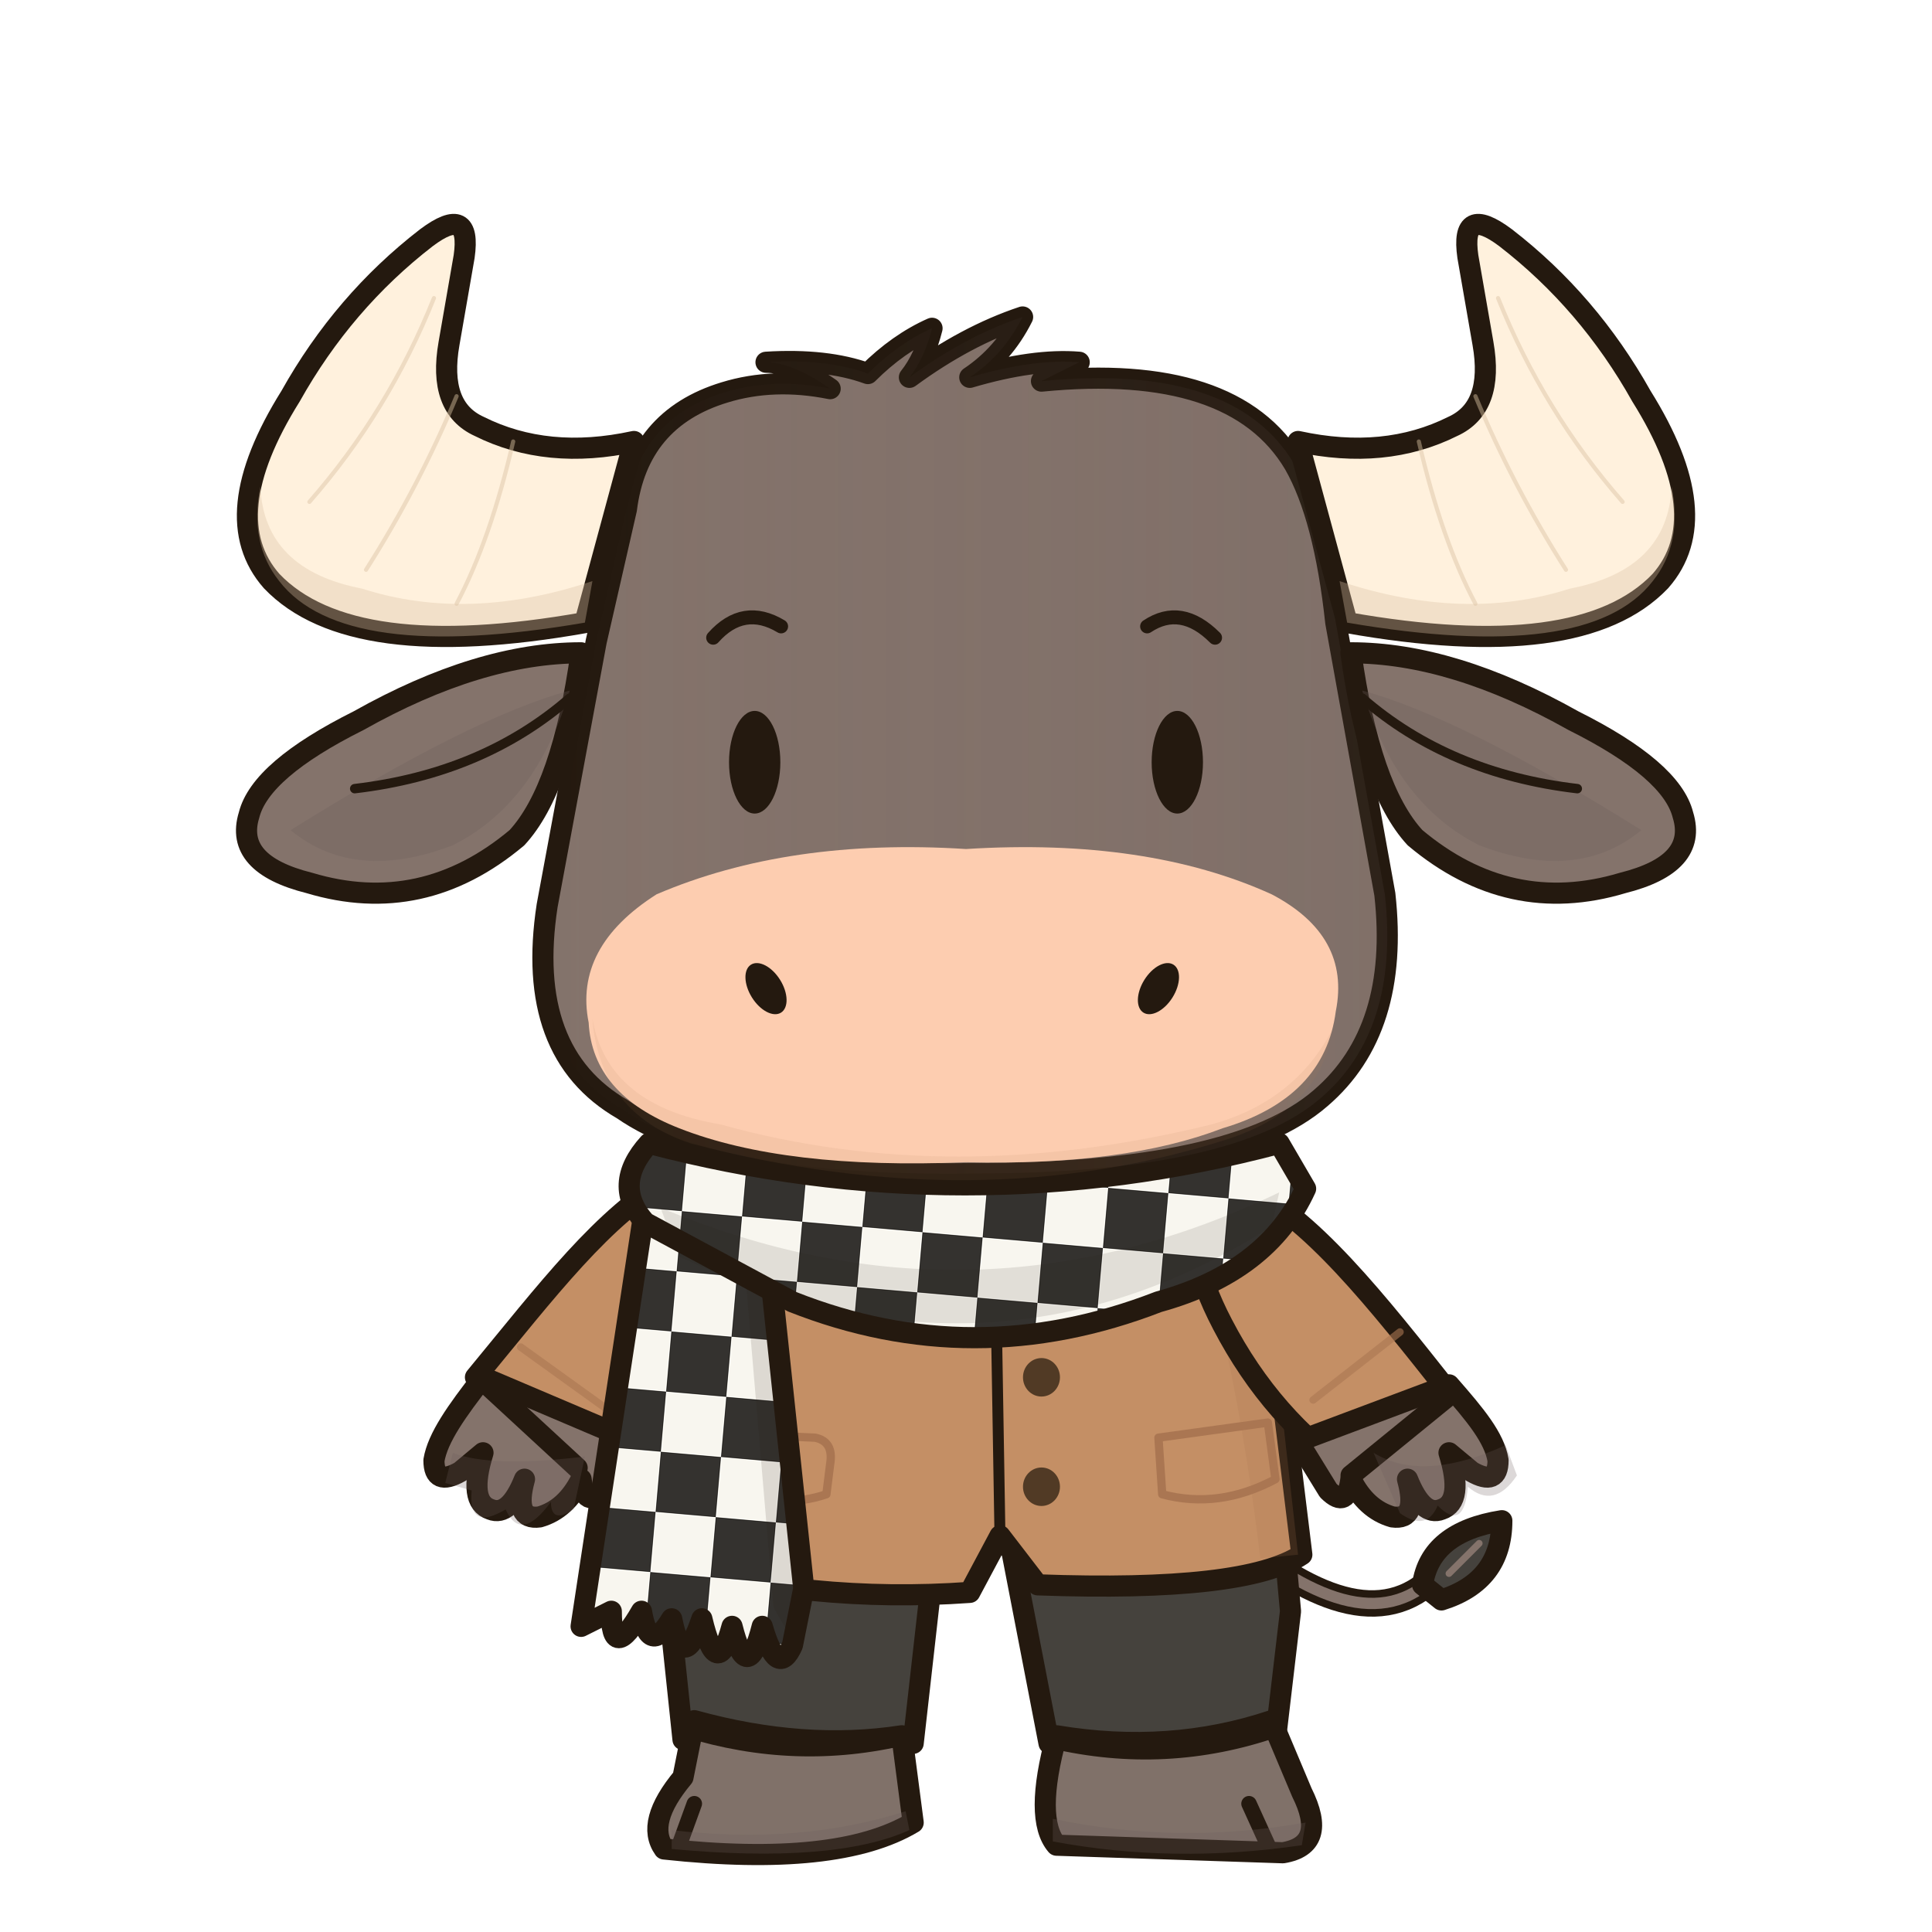
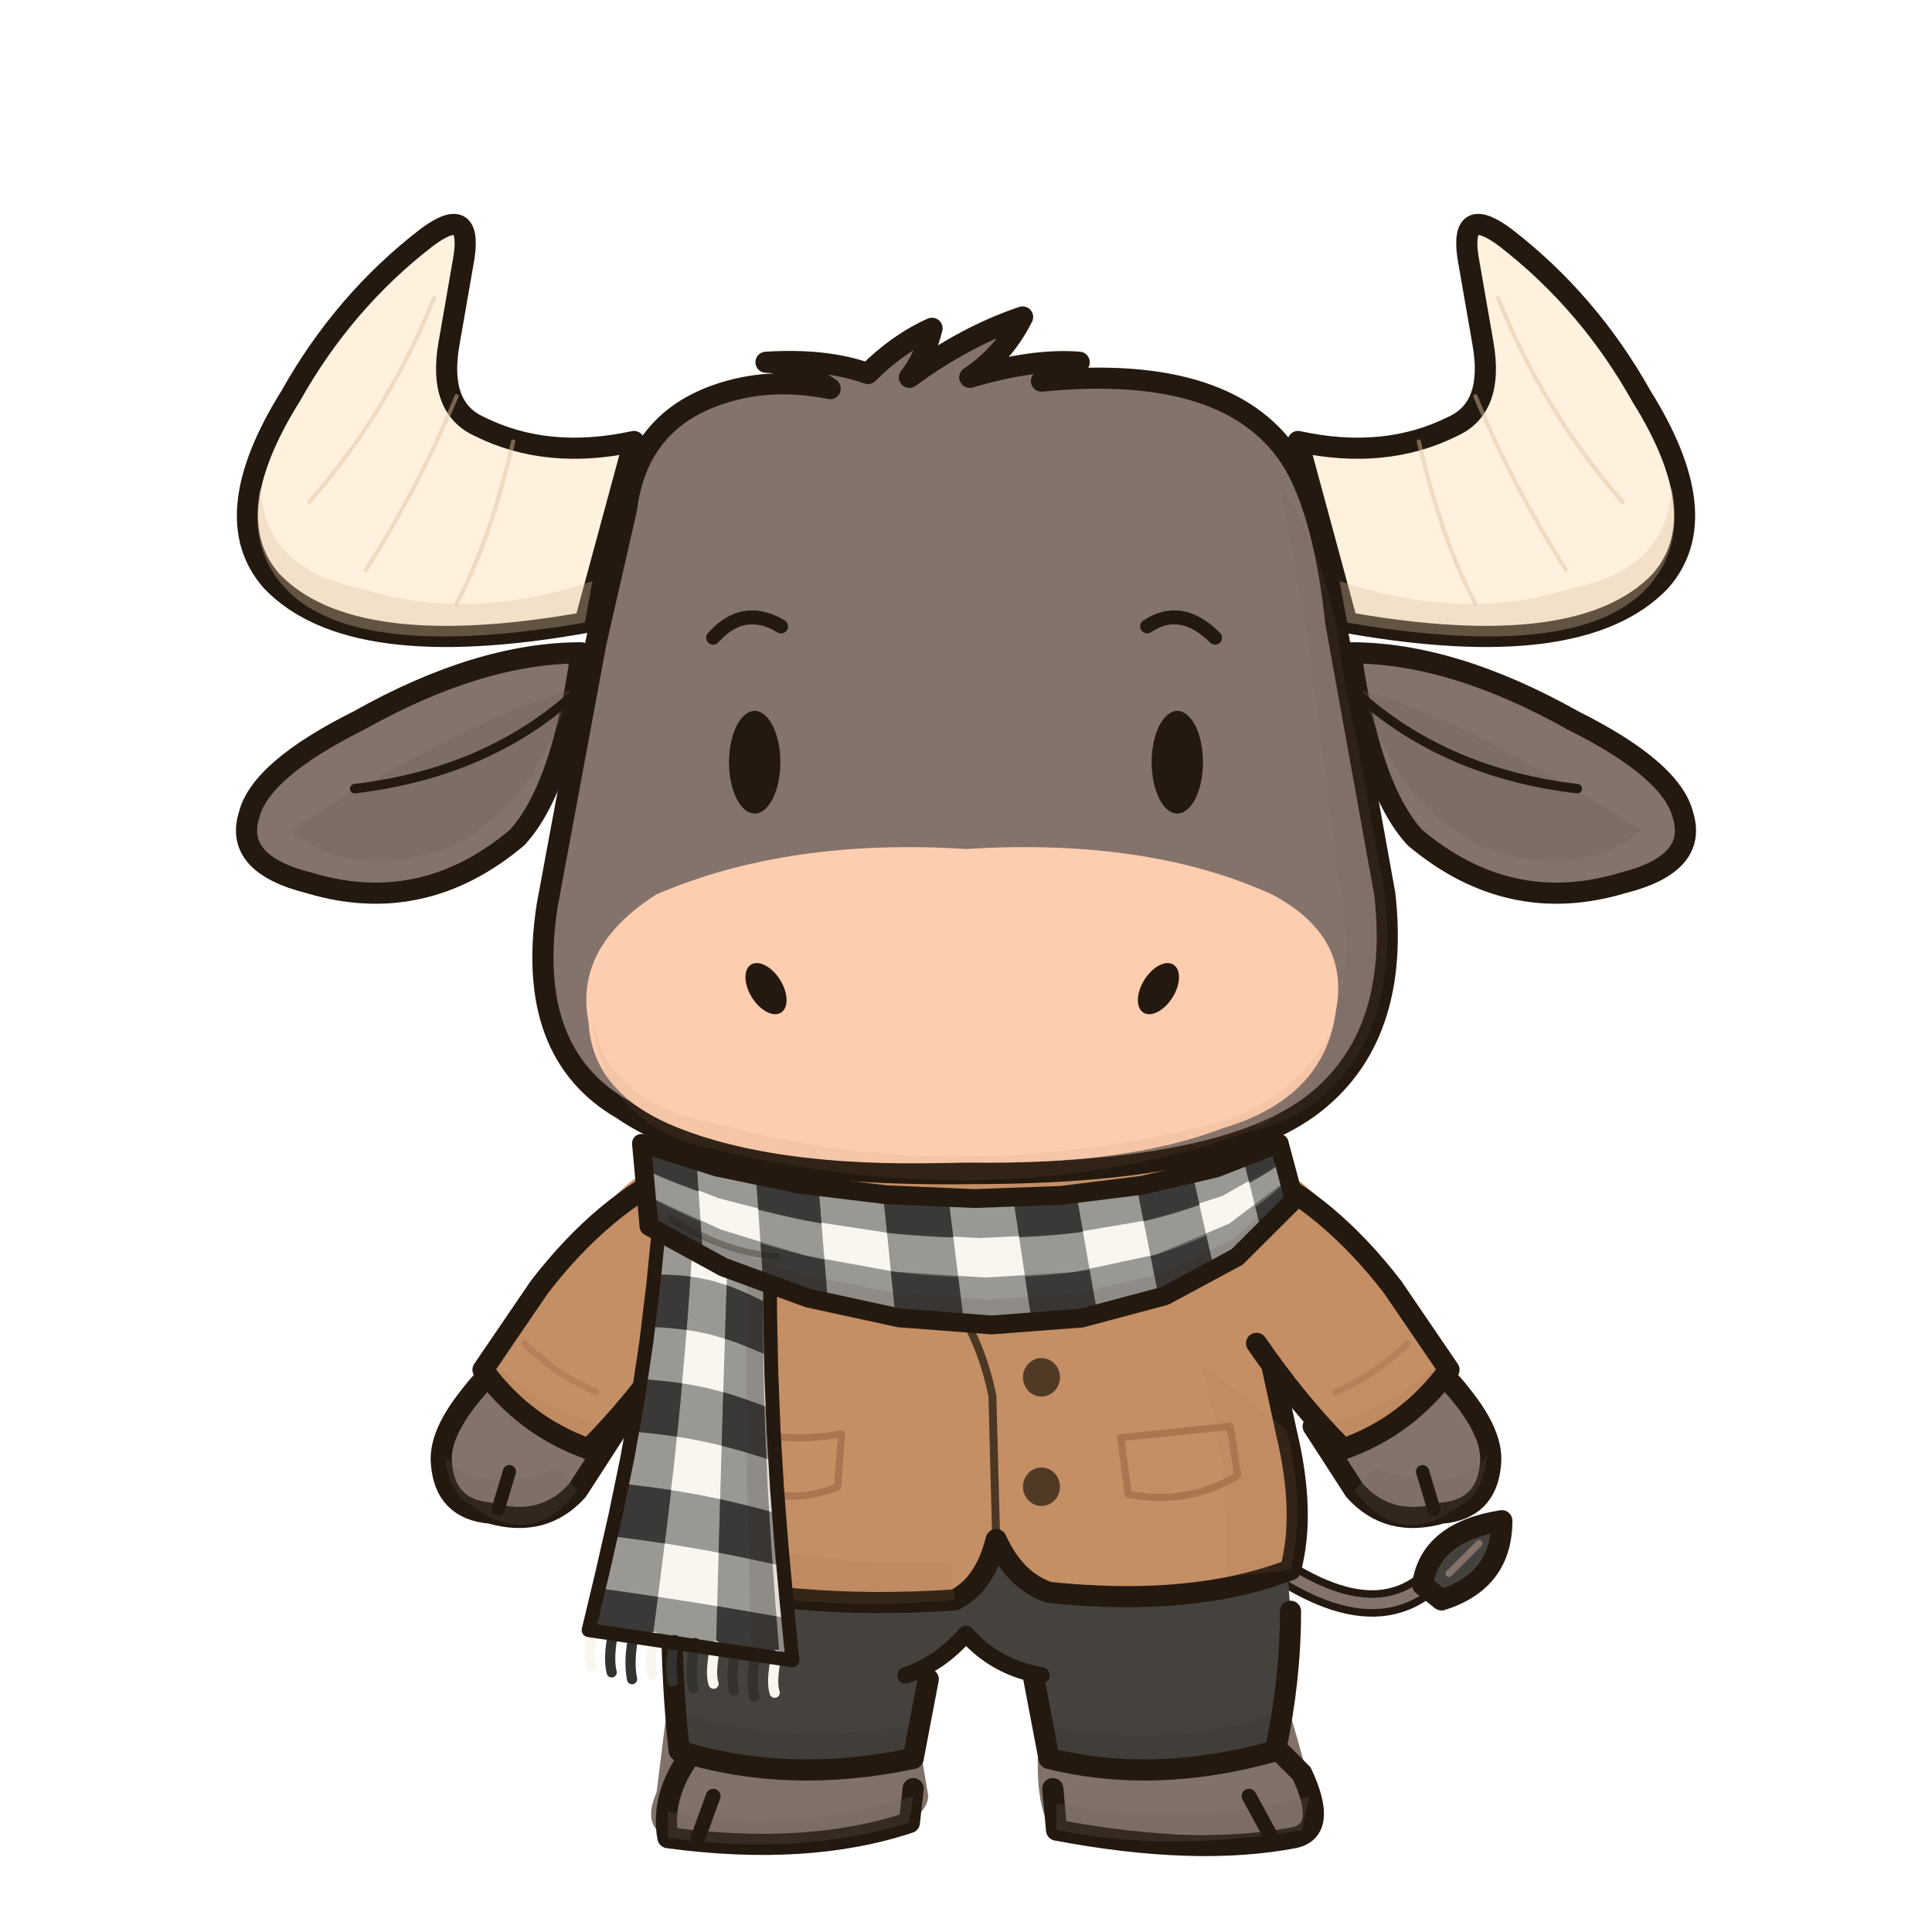
<svg xmlns="http://www.w3.org/2000/svg" viewBox="0 0 512 512" width="512" height="512" role="img" aria-labelledby="tieu-de mo-ta">
-   <defs>
-     <pattern id="caro" width="32" height="32" patternUnits="userSpaceOnUse" patternTransform="rotate(5)">
-       <rect width="32" height="32" fill="#f8f6ef" />
-       <path d="M0 0h16v16H0ZM16 16h16v16H16Z" fill="#34322f" />
-     </pattern>
-     <linearGradient id="bong-mem" x1="0" y1="0" x2="1" y2="0">
-       <stop offset="0" stop-color="#6b5d5b" stop-opacity="0" />
-       <stop offset="1" stop-color="#6b5d5b" stop-opacity=".14" />
-     </linearGradient>
-   </defs>
  <g stroke="#24190f" stroke-width="5.6" stroke-linejoin="round" stroke-linecap="round" id="duoi" data-goc="328 406" aria-label="Đuôi phía sau" style="transform-box:view-box;transform-origin:328px 406px">
    <path d="M327 407C349 425 368 432 382 416" fill="none" stroke="#24190f" stroke-width="7" />
    <path d="M327 407C349 425 368 432 382 416" fill="none" stroke="#84736b" stroke-width="3" />
    <path d="M377 420Q379 406 398 403Q398 419 382 424Z" fill="#45423d" />
    <path d="M384 417l8-8" fill="none" stroke="#84736b" stroke-width="1.8" />
  </g>
  <g stroke="#24190f" stroke-width="5.6" stroke-linejoin="round" stroke-linecap="round" id="chan-trai" data-goc="212 405" aria-label="Chân trái theo người xem" style="transform-box:view-box;transform-origin:212px 405px">
-     <path d="M183 392Q213 386 249 400L242 462Q214 469 181 461L177 423Z" fill="#45423d" />
-     <path d="M184 456Q213 464 239 460L242 483Q222 495 176 490Q171 483 181 471Z" fill="#807169" />
-     <path d="M184 478l-4 11" fill="none" stroke="#24190f" stroke-width="4.1" />
-     <path d="M182 458Q211 467 240 460" fill="none" stroke="#24190f" stroke-width="4.8" />
-     <path d="M178 485Q212 489 240 480L241 485Q221 494 178 490Z" fill="#6b5d5b" stroke="none" opacity=".26" />
+     <path d="M177 451Q210 447 242 452L246 476Q245 491 177 487Q170 484 174 475Z" fill="#807169" stroke="none" stroke-width="5.6" data-role="mong-chan" />
+     <path d="M183 465Q175 476 177 487Q214 492 241 483L242 474" fill="none" stroke="#24190f" stroke-width="5.6" />
+     <path d="M177 480Q207 487 242 476L241 483Q212 492 177 487Z" fill="#6b5d5b" stroke="none" stroke-width="5.6" opacity=".25" />
+     <path d="M189 476L185 487" fill="none" stroke="#24190f" stroke-width="3.9" />
+     <path d="M179 396Q214 387 252 399L242 466Q214 472 180 464L177 426Z" fill="#45423d" stroke="none" stroke-width="5.6" data-role="ong-quan" />
+     <path d="M178 426Q178 446 180 464Q209 473 242 466L246 445" fill="none" stroke="#24190f" stroke-width="5.6" />
+     <path d="M180 454Q211 463 243 457L242 466Q213 474 180 464Z" fill="#24190f" stroke="none" stroke-width="5.6" opacity=".12" />
  </g>
  <g stroke="#24190f" stroke-width="5.6" stroke-linejoin="round" stroke-linecap="round" id="chan-phai" data-goc="298 405" aria-label="Chân phải theo người xem" style="transform-box:view-box;transform-origin:298px 405px">
-     <path d="M266 400Q304 386 339 394L342 427 338 461Q309 470 278 462Z" fill="#45423d" />
-     <path d="M280 460Q310 465 337 456L345 475Q352 489 340 491L280 489Q274 482 280 460Z" fill="#807169" />
-     <path d="M331 478l5 11" fill="none" stroke="#24190f" stroke-width="4.1" />
-     <path d="M279 461Q309 468 338 458" fill="none" stroke="#24190f" stroke-width="4.8" />
-     <path d="M279 482Q312 489 346 483L345 489Q311 494 279 488Z" fill="#6b5d5b" stroke="none" opacity=".26" />
+     <path d="M276 452Q309 447 341 451L347 472Q354 486 340 487L279 485Q273 478 276 452Z" fill="#807169" stroke="none" stroke-width="5.6" data-role="mong-chan" />
+     <path d="M279 474L280 485Q317 492 343 487Q352 485 345 470L339 464" fill="none" stroke="#24190f" stroke-width="5.6" />
+     <path d="M280 478Q314 485 347 476L345 485Q310 491 280 485Z" fill="#6b5d5b" stroke="none" stroke-width="5.6" opacity=".25" />
+     <path d="M331 476L337 487" fill="none" stroke="#24190f" stroke-width="3.9" />
+     <path d="M262 399Q305 388 340 397L342 428 338 464Q307 472 278 466Z" fill="#45423d" stroke="none" stroke-width="5.6" data-role="ong-quan" />
+     <path d="M274 445L278 466Q306 473 338 464Q342 445 342 427" fill="none" stroke="#24190f" stroke-width="5.6" />
+     <path d="M277 457Q308 464 339 454L338 464Q309 473 278 466Z" fill="#24190f" stroke="none" stroke-width="5.6" opacity=".12" />
  </g>
  <g stroke="#24190f" stroke-width="5.6" stroke-linejoin="round" stroke-linecap="round" id="tay-trai" data-goc="181 327" aria-label="Tay trái sau thân; khớp vai" style="transform-box:view-box;transform-origin:181px 327px">
-     <path d="M178 312C160 322 145 342 126 365L150 390Q176 372 191 347Q201 325 188 314Z" fill="#c48f65" />
-     <path d="M128 365C121 374 116 381 115 387Q115 394 122 390L128 385Q124 398 130 400Q135 402 139 392Q136 403 143 402Q150 400 154 392Q155 400 160 395L168 382Z" fill="#84736b" />
-     <path d="M127 365l26 24" fill="none" stroke="#24190f" stroke-width="5.5" />
-     <path d="M138 357l25 18" fill="none" stroke="#aa7652" stroke-width="2" opacity=".6" />
-     <path d="M120 385Q130 389 155 386L152 400Q146 404 146 398Q138 409 134 400Q124 406 125 395L118 393Z" fill="#6b5d5b" stroke="none" opacity=".24" />
+     <path d="M132 358Q119 369 116 382Q113 395 125 400Q140 410 153 396L166 377Q159 362 145 357Z" fill="#84736b" stroke="none" stroke-width="5.6" data-role="mong-tay" />
+     <path d="M128 366Q116 379 117 388Q118 400 130 401Q144 405 153 395L164 378" fill="none" stroke="#24190f" stroke-width="5.6" />
+     <path d="M118 386Q127 397 148 389L153 395Q141 411 125 399Q119 396 118 386Z" fill="#6b5d5b" stroke="none" stroke-width="5.6" opacity=".20" />
+     <path d="M135 390L132 400" fill="none" stroke="#24190f" stroke-width="3.5" />
+     <path d="M200 310Q180 299 162 318Q143 338 128 363Q139 377 156 384Q177 364 194 343Q205 324 200 310Z" fill="#c48f65" stroke="none" stroke-width="5.6" data-role="ao-tay" />
+     <path d="M129 359Q141 373 159 377L156 384Q138 378 128 363Z" fill="#aa7652" stroke="none" stroke-width="5.6" opacity=".17" />
+     <path d="M180 310Q160 319 143 341L128 363Q139 378 156 384Q168 372 179 356" fill="none" stroke="#24190f" stroke-width="5.6" />
+     <path d="M139 356Q147 364 158 369" fill="none" stroke="#aa7652" stroke-width="1.7" opacity=".58" />
  </g>
  <g stroke="#24190f" stroke-width="5.6" stroke-linejoin="round" stroke-linecap="round" id="than" data-goc="256 420" aria-label="Thân áo, cổ bị che, hai túi và hai cúc" style="transform-box:view-box;transform-origin:256px 420px">
-     <path d="M188 276Q256 262 324 276L328 337H184Z" fill="#84736b" stroke="none" />
-     <path d="M181 312Q215 302 255 305Q301 301 333 314L345 412Q330 422 275 420L265 407 257 422Q215 425 175 414Z" fill="#c48f65" />
-     <path d="M314 318Q327 355 334 413L344 412 333 314Z" fill="#aa7652" stroke="none" opacity=".19" />
-     <path d="M234 328Q248 348 264 347L265 407" fill="none" stroke="#24190f" stroke-width="2.9" />
-     <path d="M194 380l22 1q5 1 4 7l-1 8q-12 4-24-1Z" fill="none" stroke="#aa7652" stroke-width="2.2" />
-     <path d="M307 381l29-4 2 15q-15 8-30 4Z" fill="none" stroke="#aa7652" stroke-width="2.2" />
+     <path d="M181 392Q256 379 338 393L337 421Q308 425 276 444Q265 441 256 433Q249 442 240 444Q210 425 181 421Z" fill="#45423d" stroke="none" stroke-width="5.6" data-role="day-quan" />
+     <path d="M240 444Q249 441 256 433Q264 442 276 444" fill="none" stroke="#24190f" stroke-width="4.4" />
+     <path d="M181 277Q256 262 331 277L335 340H177Z" fill="#84736b" stroke="none" stroke-width="5.6" data-role="co-khuat" />
+     <path d="M180 311Q208 300 252 305Q299 299 332 311Q333 343 340 375Q347 398 342 416Q316 426 278 422Q269 418 264 408Q261 419 253 424Q211 427 174 417Q169 399 175 375Q181 343 180 311Z" fill="#c48f65" stroke="none" stroke-width="5.6" data-role="ao-than" />
+     <path d="M177 357Q171 387 173 406Q173 413 174 417Q209 427 253 424Q261 420 264 408Q269 419 278 422Q316 426 342 416Q346 401 341 380L336 357" fill="none" stroke="#24190f" stroke-width="5.6" />
+     <path d="M176 402Q210 416 252 414L253 424Q211 428 174 417Z" fill="#aa7652" stroke="none" stroke-width="5.6" opacity=".14" />
+     <path d="M318 361Q326 386 325 418L342 416Q346 399 341 379Z" fill="#aa7652" stroke="none" stroke-width="5.6" opacity=".12" />
+     <path d="M252 344Q260 355 263 370L264 408" fill="none" stroke="#24190f" stroke-width="2.1" opacity=".75" />
+     <path d="M199 380Q212 382 223 380L222 394Q210 399 198 394Z" fill="none" stroke="#aa7652" stroke-width="1.9" />
+     <path d="M297 381L326 378 328 391Q315 399 299 396Z" fill="none" stroke="#aa7652" stroke-width="1.9" />
    <ellipse cx="276" cy="365" rx="4.9" ry="5.1" fill="#513a25" stroke="none" />
    <ellipse cx="276" cy="394" rx="4.9" ry="5.1" fill="#513a25" stroke="none" />
  </g>
  <g stroke="#24190f" stroke-width="5.6" stroke-linejoin="round" stroke-linecap="round" id="khan-dai" data-goc="184 312" aria-label="Đầu khăn dài buông bên trái người xem" style="transform-box:view-box;transform-origin:184px 312px">
-     <path d="M173 306L202 317 213 421 210 436Q206 445 202 431Q198 447 194 431Q190 446 186 429Q181 444 178 429Q172 439 170 427Q162 441 162 427L154 431Z" fill="url(#caro)" />
-     <path d="M196 320L205 426 209 433 211 423 202 317Z" fill="#24190f" stroke="none" opacity=".13" />
+     <path d="M176.000 310.000L179.500 309.852L183.000 309.879L186.500 310.228L190.000 311.000L193.500 312.228L197.000 313.879L200.500 315.852L204.000 318.000L203.985 333.250L204.086 348.500L204.402 363.750L205.000 379.000L205.902 394.250L207.086 409.500L208.485 424.750L210.000 440.000L203.250 439.000L196.500 438.000L189.750 437.000L183.000 436.000L176.250 435.000L169.500 434.000L162.750 433.000L156.000 432.000L159.648 416.750L163.121 401.500L166.272 386.250L169.000 371.000L171.272 355.750L173.121 340.500L174.648 325.250Z" fill="#f8f6ef" stroke="none" stroke-width="5.6" data-role="vai-nen" />
+     <path d="M176.000 310.000L177.094 309.945L178.188 309.896L179.281 309.858L180.375 309.836L181.469 309.835L182.562 309.860L183.656 309.916L184.750 310.006L183.816 325.567L182.798 341.129L181.625 356.691L180.250 372.253L178.656 387.815L176.860 403.376L174.909 418.938L172.875 434.500L170.766 434.188L168.656 433.875L166.547 433.562L164.438 433.250L162.328 432.938L160.219 432.625L158.109 432.312L156.000 432.000L159.648 416.750L163.121 401.500L166.272 386.250L169.000 371.000L171.272 355.750L173.121 340.500L174.648 325.250Z" fill="#34322f" stroke="none" stroke-width="5.6" opacity=".48" data-role="soc-doc-0" />
+     <path d="M193.500 312.228L194.594 312.702L195.688 313.215L196.781 313.765L197.875 314.347L198.969 314.958L200.062 315.592L201.156 316.246L202.250 316.915L202.151 332.238L202.151 347.561L202.332 362.884L202.750 378.207L203.425 393.531L204.338 408.854L205.432 424.177L206.625 439.500L204.516 439.188L202.406 438.875L200.297 438.562L198.188 438.250L196.078 437.938L193.969 437.625L191.859 437.312L189.750 437.000L190.171 421.404L190.599 405.807L191.041 390.211L191.500 374.614L191.978 359.018L192.474 343.421L192.983 327.825Z" fill="#34322f" stroke="none" stroke-width="5.6" opacity=".48" data-role="soc-doc-1" />
+     <path d="M176.000 310.000L179.500 309.852L183.000 309.879L186.500 310.228L190.000 311.000L193.500 312.228L197.000 313.879L200.500 315.852L204.000 318.000L203.996 319.733L203.992 321.466L203.989 323.199L203.986 324.932L203.984 326.665L203.982 328.398L203.982 330.131L203.983 331.864L200.332 329.846L196.681 327.983L193.030 326.407L189.379 325.205L185.728 324.407L182.077 323.983L178.427 323.846L174.776 323.864L174.933 322.131L175.089 320.398L175.243 318.665L175.396 316.932L175.548 315.199L175.699 313.466L175.850 311.733Z" fill="#34322f" stroke="none" stroke-width="5.6" opacity=".48" data-role="soc-ngang-0" />
+     <path d="M173.419 337.727L177.248 337.840L181.078 338.088L184.907 338.586L188.737 339.409L192.566 340.586L196.395 342.088L200.225 343.840L204.054 345.727L204.073 347.460L204.095 349.193L204.120 350.926L204.147 352.659L204.178 354.392L204.212 356.125L204.249 357.858L204.290 359.591L200.231 357.834L196.171 356.193L192.112 354.764L188.052 353.614L183.993 352.764L179.934 352.193L175.874 351.834L171.815 351.591L172.032 349.858L172.244 348.125L172.452 346.392L172.654 344.659L172.852 342.926L173.045 341.193L173.234 339.460Z" fill="#34322f" stroke="none" stroke-width="5.6" opacity=".48" data-role="soc-ngang-1" />
+     <path d="M169.879 365.455L174.237 365.828L178.596 366.297L182.954 366.943L187.313 367.818L191.672 368.943L196.030 370.297L200.389 371.828L204.748 373.455L204.822 375.188L204.901 376.920L204.983 378.653L205.069 380.386L205.160 382.119L205.254 383.852L205.353 385.585L205.455 387.318L200.719 385.822L195.983 384.402L191.247 383.121L186.511 382.023L181.775 381.121L177.040 380.402L172.304 379.822L167.568 379.318L167.877 377.585L168.181 375.852L168.479 374.119L168.771 372.386L169.057 370.653L169.337 368.920L169.611 367.188Z" fill="#34322f" stroke="none" stroke-width="5.6" opacity=".48" data-role="soc-ngang-2" />
+     <path d="M164.887 393.182L170.078 393.817L175.268 394.507L180.458 395.300L185.648 396.227L190.838 397.300L196.028 398.507L201.218 399.817L206.408 401.182L206.544 402.915L206.682 404.648L206.823 406.381L206.968 408.114L207.116 409.847L207.266 411.580L207.419 413.312L207.574 415.045L201.863 413.811L196.153 412.612L190.442 411.479L184.731 410.432L179.021 409.479L173.310 408.612L167.599 407.811L161.889 407.045L162.278 405.312L162.664 403.580L163.045 401.847L163.423 400.114L163.796 398.381L164.165 396.648L164.528 394.915Z" fill="#34322f" stroke="none" stroke-width="5.6" opacity=".48" data-role="soc-ngang-3" />
+     <path d="M158.663 420.909L164.942 421.805L171.220 422.716L177.499 423.657L183.777 424.636L190.056 425.657L196.334 426.716L202.613 427.805L208.891 428.909L209.028 430.295L209.166 431.682L209.304 433.068L209.443 434.455L209.582 435.841L209.721 437.227L209.860 438.614L210.000 440.000L203.250 439.000L196.500 438.000L189.750 437.000L183.000 436.000L176.250 435.000L169.500 434.000L162.750 433.000L156.000 432.000L156.334 430.614L156.669 429.227L157.003 427.841L157.336 426.455L157.669 425.068L158.001 423.682L158.333 422.295Z" fill="#34322f" stroke="none" stroke-width="5.6" opacity=".48" data-role="soc-ngang-4" />
+     <path d="M176.000 310.000L177.094 309.945L178.188 309.896L179.281 309.858L180.375 309.836L181.469 309.835L182.562 309.860L183.656 309.916L184.750 310.006L184.645 311.774L184.541 313.542L184.436 315.311L184.331 317.079L184.225 318.848L184.118 320.616L184.011 322.384L183.903 324.153L182.762 324.038L181.621 323.953L180.480 323.895L179.339 323.860L178.198 323.844L177.057 323.843L175.917 323.851L174.776 323.864L174.933 322.131L175.089 320.398L175.243 318.665L175.396 316.932L175.548 315.199L175.699 313.466L175.850 311.733Z" fill="#34322f" stroke="none" stroke-width="5.6" opacity=".86" data-role="giao-soc-0-0" />
+     <path d="M173.419 337.727L174.616 337.756L175.812 337.789L177.009 337.830L178.206 337.884L179.402 337.955L180.599 338.045L181.796 338.159L182.992 338.300L182.871 340.068L182.748 341.837L182.623 343.605L182.496 345.373L182.366 347.142L182.234 348.910L182.100 350.678L181.963 352.447L180.695 352.281L179.426 352.138L178.158 352.015L176.889 351.909L175.621 351.817L174.352 351.735L173.083 351.661L171.815 351.591L172.032 349.858L172.244 348.125L172.452 346.392L172.654 344.659L172.852 342.926L173.045 341.193L173.234 339.460Z" fill="#34322f" stroke="none" stroke-width="5.6" opacity=".86" data-role="giao-soc-0-1" />
+     <path d="M169.879 365.455L171.241 365.567L172.603 365.682L173.965 365.803L175.327 365.933L176.689 366.075L178.051 366.231L179.413 366.403L180.775 366.594L180.614 368.362L180.450 370.131L180.284 371.899L180.114 373.668L179.942 375.436L179.766 377.204L179.588 378.973L179.407 380.741L177.928 380.525L176.448 380.323L174.968 380.135L173.488 379.958L172.008 379.789L170.528 379.628L169.048 379.472L167.568 379.318L167.877 377.585L168.181 375.852L168.479 374.119L168.771 372.386L169.057 370.653L169.337 368.920L169.611 367.188Z" fill="#34322f" stroke="none" stroke-width="5.6" opacity=".86" data-role="giao-soc-0-2" />
+     <path d="M164.887 393.182L166.509 393.377L168.131 393.575L169.753 393.776L171.375 393.982L172.997 394.195L174.619 394.416L176.241 394.647L177.863 394.888L177.658 396.657L177.451 398.425L177.242 400.193L177.031 401.962L176.817 403.730L176.602 405.498L176.385 407.267L176.165 409.035L174.381 408.768L172.596 408.508L170.812 408.255L169.027 408.006L167.243 407.762L165.458 407.521L163.673 407.283L161.889 407.045L162.278 405.312L162.664 403.580L163.045 401.847L163.423 400.114L163.796 398.381L164.165 396.648L164.528 394.915Z" fill="#34322f" stroke="none" stroke-width="5.6" opacity=".86" data-role="giao-soc-0-3" />
+     <path d="M158.663 420.909L160.625 421.188L162.587 421.468L164.549 421.748L166.511 422.031L168.473 422.315L170.435 422.601L172.398 422.890L174.360 423.182L174.175 424.597L173.990 426.012L173.805 427.426L173.619 428.841L173.433 430.256L173.247 431.671L173.061 433.085L172.875 434.500L170.766 434.188L168.656 433.875L166.547 433.562L164.438 433.250L162.328 432.938L160.219 432.625L158.109 432.312L156.000 432.000L156.334 430.614L156.669 429.227L157.003 427.841L157.336 426.455L157.669 425.068L158.001 423.682L158.333 422.295Z" fill="#34322f" stroke="none" stroke-width="5.6" opacity=".86" data-role="giao-soc-0-4" />
+     <path d="M193.500 312.228L194.594 312.702L195.688 313.215L196.781 313.765L197.875 314.347L198.969 314.958L200.062 315.592L201.156 316.246L202.250 316.915L202.237 318.656L202.224 320.397L202.211 322.139L202.199 323.880L202.187 325.621L202.176 327.362L202.166 329.104L202.157 330.845L201.017 330.217L199.876 329.602L198.735 329.004L197.594 328.427L196.453 327.875L195.312 327.353L194.171 326.862L193.030 326.407L193.089 324.635L193.147 322.862L193.206 321.090L193.265 319.318L193.324 317.545L193.382 315.773L193.441 314.001Z" fill="#34322f" stroke="none" stroke-width="5.6" opacity=".86" data-role="giao-soc-1-0" />
+     <path d="M192.566 340.586L193.763 341.023L194.959 341.490L196.156 341.986L197.353 342.507L198.549 343.050L199.746 343.611L200.943 344.188L202.139 344.775L202.146 346.516L202.154 348.258L202.165 349.999L202.179 351.740L202.195 353.481L202.214 355.223L202.236 356.964L202.260 358.705L200.992 358.158L199.723 357.621L198.455 357.096L197.186 356.587L195.918 356.096L194.649 355.628L193.380 355.183L192.112 354.764L192.168 352.992L192.224 351.219L192.281 349.447L192.337 347.675L192.394 345.903L192.451 344.130L192.508 342.358Z" fill="#34322f" stroke="none" stroke-width="5.6" opacity=".86" data-role="giao-soc-1-1" />
+     <path d="M191.672 368.943L193.034 369.343L194.396 369.765L195.758 370.207L197.120 370.666L198.482 371.142L199.844 371.630L201.206 372.129L202.568 372.635L202.621 374.377L202.678 376.118L202.738 377.859L202.801 379.600L202.867 381.342L202.937 383.083L203.010 384.824L203.087 386.565L201.607 386.099L200.127 385.639L198.647 385.188L197.167 384.746L195.687 384.317L194.207 383.903L192.727 383.504L191.247 383.121L191.299 381.349L191.352 379.577L191.405 377.804L191.457 376.032L191.511 374.260L191.564 372.487L191.618 370.715Z" fill="#34322f" stroke="none" stroke-width="5.6" opacity=".86" data-role="giao-soc-1-2" />
+     <path d="M190.838 397.300L192.460 397.664L194.082 398.040L195.704 398.428L197.326 398.826L198.948 399.234L200.570 399.649L202.191 400.070L203.813 400.496L203.918 402.237L204.025 403.978L204.134 405.719L204.246 407.461L204.361 409.202L204.478 410.943L204.597 412.684L204.719 414.426L202.934 414.040L201.150 413.658L199.365 413.280L197.580 412.906L195.796 412.539L194.011 412.178L192.227 411.824L190.442 411.479L190.491 409.706L190.540 407.934L190.589 406.162L190.639 404.389L190.688 402.617L190.738 400.845L190.788 399.072Z" fill="#34322f" stroke="none" stroke-width="5.6" opacity=".86" data-role="giao-soc-1-3" />
+     <path d="M190.056 425.657L192.018 425.984L193.980 426.315L195.942 426.649L197.904 426.986L199.866 427.326L201.828 427.667L203.790 428.011L205.752 428.356L205.860 429.749L205.968 431.142L206.077 432.535L206.186 433.928L206.295 435.321L206.405 436.714L206.515 438.107L206.625 439.500L204.516 439.188L202.406 438.875L200.297 438.562L198.188 438.250L196.078 437.938L193.969 437.625L191.859 437.312L189.750 437.000L189.788 435.582L189.826 434.164L189.864 432.746L189.903 431.329L189.941 429.911L189.979 428.493L190.017 427.075Z" fill="#34322f" stroke="none" stroke-width="5.6" opacity=".86" data-role="giao-soc-1-4" />
+     <path d="M157.20 431.40Q155.70 438.40 156.70 441.40" fill="none" stroke="#f8f6ef" stroke-width="2.7" data-role="tua-0" />
+     <path d="M162.60 432.20Q161.10 439.20 162.10 443.20" fill="none" stroke="#34322f" stroke-width="2.7" data-role="tua-1" />
+     <path d="M168.00 433.00Q166.50 440.00 167.50 445.00" fill="none" stroke="#34322f" stroke-width="2.7" data-role="tua-2" />
+     <path d="M173.40 433.80Q171.90 440.80 172.90 443.80" fill="none" stroke="#f8f6ef" stroke-width="2.7" data-role="tua-3" />
+     <path d="M178.80 434.60Q177.30 441.60 178.30 445.60" fill="none" stroke="#34322f" stroke-width="2.7" data-role="tua-4" />
+     <path d="M184.20 435.40Q182.70 442.40 183.70 447.40" fill="none" stroke="#34322f" stroke-width="2.7" data-role="tua-5" />
+     <path d="M189.60 436.20Q188.10 443.20 189.10 446.20" fill="none" stroke="#f8f6ef" stroke-width="2.7" data-role="tua-6" />
+     <path d="M195.00 437.00Q193.50 444.00 194.50 448.00" fill="none" stroke="#34322f" stroke-width="2.7" data-role="tua-7" />
+     <path d="M200.40 437.80Q198.90 444.80 199.90 449.80" fill="none" stroke="#34322f" stroke-width="2.7" data-role="tua-8" />
+     <path d="M205.80 438.60Q204.30 445.60 205.30 448.60" fill="none" stroke="#f8f6ef" stroke-width="2.7" data-role="tua-9" />
+     <path d="M176.000 310.000L179.500 309.852L183.000 309.879L186.500 310.228L190.000 311.000L193.500 312.228L197.000 313.879L200.500 315.852L204.000 318.000L203.985 333.250L204.086 348.500L204.402 363.750L205.000 379.000L205.902 394.250L207.086 409.500L208.485 424.750L210.000 440.000L203.250 439.000L196.500 438.000L189.750 437.000L183.000 436.000L176.250 435.000L169.500 434.000L162.750 433.000L156.000 432.000L159.648 416.750L163.121 401.500L166.272 386.250L169.000 371.000L171.272 355.750L173.121 340.500L174.648 325.250Z" fill="none" stroke="#24190f" stroke-width="3.7" />
+     <path d="M198.400 314.637L199.100 315.033L199.800 315.438L200.500 315.852L201.200 316.273L201.900 316.700L202.600 317.131L203.300 317.565L204.000 318.000L203.985 333.250L204.086 348.500L204.402 363.750L205.000 379.000L205.902 394.250L207.086 409.500L208.485 424.750L210.000 440.000L208.650 439.800L207.300 439.600L205.950 439.400L204.600 439.200L203.250 439.000L201.900 438.800L200.550 438.600L199.200 438.400L198.717 422.930L198.293 407.459L197.976 391.989L197.800 376.518L197.776 361.048L197.893 345.577L198.117 330.107Z" fill="#24190f" stroke="none" stroke-width="5.6" opacity=".10" data-role="nep-vai" />
  </g>
  <g stroke="#24190f" stroke-width="5.6" stroke-linejoin="round" stroke-linecap="round" id="tay-phai" data-goc="330 327" aria-label="Tay phải; khớp vai" style="transform-box:view-box;transform-origin:330px 327px">
-     <path d="M329 314C347 322 365 345 384 369L359 391Q337 376 324 351Q313 330 319 319Z" fill="#c48f65" />
-     <path d="M384 367C391 375 396 381 397 387Q397 394 390 390L384 385Q388 398 382 400Q377 402 373 392Q376 403 369 402Q362 400 358 392Q357 400 352 395L344 382Z" fill="#84736b" />
-     <path d="M358 391l27-22" fill="none" stroke="#24190f" stroke-width="5.5" />
-     <path d="M348 371l23-18" fill="none" stroke="#aa7652" stroke-width="2" opacity=".6" />
-     <path d="M364 385Q377 393 399 383L402 391Q396 400 389 394Q388 406 381 399Q378 406 371 401Z" fill="#6b5d5b" stroke="none" opacity=".24" />
+     <path d="M380 358Q393 369 396 382Q399 395 387 400Q372 410 359 396L346 377Q353 362 367 357Z" fill="#84736b" stroke="none" stroke-width="5.6" data-role="mong-tay" />
+     <path d="M384 366Q396 379 395 388Q394 400 382 401Q368 405 359 395L348 378" fill="none" stroke="#24190f" stroke-width="5.6" />
+     <path d="M394 386Q385 397 364 389L359 395Q371 411 387 399Q393 396 394 386Z" fill="#6b5d5b" stroke="none" stroke-width="5.6" opacity=".20" />
+     <path d="M377 390L380 400" fill="none" stroke="#24190f" stroke-width="3.5" />
+     <path d="M311 310Q331 299 350 318Q369 338 384 363Q373 377 356 384Q335 364 318 343Q307 324 311 310Z" fill="#c48f65" stroke="none" stroke-width="5.6" data-role="ao-tay" />
+     <path d="M383 359Q371 373 353 377L356 384Q374 378 384 363Z" fill="#aa7652" stroke="none" stroke-width="5.6" opacity=".17" />
+     <path d="M332 310Q352 319 369 341L384 363Q373 378 356 384Q344 372 333 356" fill="none" stroke="#24190f" stroke-width="5.6" />
+     <path d="M373 356Q365 364 354 369" fill="none" stroke="#aa7652" stroke-width="1.7" opacity=".58" />
  </g>
  <g stroke="#24190f" stroke-width="5.6" stroke-linejoin="round" stroke-linecap="round" id="khan-co" data-goc="256 322" aria-label="Khăn caro quấn cổ" style="transform-box:view-box;transform-origin:256px 322px">
-     <path d="M172 303Q256 325 339 303L346 315Q336 337 307 345Q258 364 210 345L171 324Q162 314 172 303Z" fill="url(#caro)" />
-     <path d="M175 320Q258 355 339 316L337 325Q263 372 180 333Z" fill="#24190f" stroke="none" opacity=".11" />
+     <path d="M170.000 303.000L189.977 309.275L211.875 313.828L234.898 316.623L258.250 317.625L281.133 316.799L302.750 314.109L322.305 309.521L339.000 303.000L339.500 304.875L340.000 306.750L340.500 308.625L341.000 310.500L341.500 312.375L342.000 314.250L342.500 316.125L343.000 318.000L327.859 333.107L308.688 343.422L286.609 349.307L262.750 351.125L238.234 349.240L214.188 344.016L191.734 335.814L172.000 325.000L171.750 322.250L171.500 319.500L171.250 316.750L171.000 314.000L170.750 311.250L170.500 308.500L170.250 305.750Z" fill="#f8f6ef" stroke="none" stroke-width="5.6" data-role="vai-nen" />
+     <path d="M170.000 303.000L171.748 303.652L173.518 304.290L175.310 304.914L177.124 305.523L178.959 306.117L180.813 306.697L182.688 307.262L184.581 307.812L184.797 310.992L185.014 314.171L185.230 317.350L185.446 320.530L185.663 323.709L185.879 326.888L186.095 330.068L186.312 333.247L184.423 332.289L182.561 331.309L180.727 330.308L178.921 329.287L177.144 328.245L175.398 327.183L173.683 326.101L172.000 325.000L171.750 322.250L171.500 319.500L171.250 316.750L171.000 314.000L170.750 311.250L170.500 308.500L170.250 305.750Z" fill="#34322f" stroke="none" stroke-width="5.6" opacity=".48" data-role="soc-doc-0" />
+     <path d="M200.329 311.685L202.364 312.102L204.411 312.504L206.470 312.891L208.541 313.264L210.622 313.621L212.713 313.963L214.813 314.290L216.922 314.602L217.236 318.458L217.550 322.313L217.864 326.169L218.178 330.025L218.492 333.880L218.805 337.736L219.119 341.591L219.433 345.447L217.239 344.869L215.057 344.264L212.888 343.635L210.733 342.980L208.594 342.300L206.470 341.595L204.364 340.865L202.275 340.112L202.032 336.558L201.789 333.005L201.545 329.452L201.302 325.898L201.059 322.345L200.816 318.791L200.573 315.238Z" fill="#34322f" stroke="none" stroke-width="5.6" opacity=".48" data-role="soc-doc-1" />
+     <path d="M234.035 316.551L236.194 316.726L238.356 316.885L240.520 317.029L242.685 317.158L244.851 317.271L247.016 317.369L249.181 317.451L251.344 317.517L251.864 321.695L252.384 325.872L252.904 330.049L253.424 334.227L253.944 338.404L254.464 342.581L254.984 346.759L255.504 350.936L253.232 350.812L250.959 350.657L248.684 350.472L246.410 350.258L244.136 350.013L241.864 349.739L239.594 349.436L237.328 349.104L236.917 345.035L236.505 340.966L236.093 336.897L235.682 332.828L235.270 328.759L234.858 324.689L234.447 320.620Z" fill="#34322f" stroke="none" stroke-width="5.6" opacity=".48" data-role="soc-doc-2" />
+     <path d="M268.525 317.486L270.648 317.411L272.763 317.320L274.869 317.214L276.967 317.091L279.055 316.953L281.133 316.799L283.200 316.629L285.255 316.442L285.957 320.454L286.658 324.465L287.359 328.477L288.061 332.488L288.762 336.500L289.463 340.511L290.165 344.523L290.866 348.534L288.746 348.938L286.609 349.307L284.458 349.640L282.292 349.939L280.112 350.204L277.920 350.435L275.717 350.632L273.502 350.796L272.880 346.632L272.258 342.468L271.636 338.304L271.014 334.141L270.392 329.977L269.770 325.813L269.147 321.649Z" fill="#34322f" stroke="none" stroke-width="5.6" opacity=".48" data-role="soc-doc-3" />
+     <path d="M301.210 314.373L303.133 314.042L305.039 313.694L306.927 313.330L308.795 312.950L310.644 312.553L312.472 312.140L314.279 311.710L316.065 311.264L316.789 314.488L317.514 317.713L318.238 320.938L318.963 324.162L319.688 327.387L320.412 330.611L321.137 333.836L321.861 337.060L320.121 338.065L318.351 339.031L316.550 339.957L314.722 340.844L312.865 341.692L310.982 342.501L309.072 343.272L307.138 344.005L306.397 340.301L305.656 336.597L304.915 332.893L304.174 329.189L303.433 325.485L302.692 321.781L301.951 318.077Z" fill="#34322f" stroke="none" stroke-width="5.6" opacity=".48" data-role="soc-doc-4" />
+     <path d="M329.497 307.100L330.749 306.625L331.984 306.139L333.200 305.643L334.399 305.136L335.578 304.618L336.738 304.090L337.879 303.550L339.000 303.000L339.500 304.875L340.000 306.750L340.500 308.625L341.000 310.500L341.500 312.375L342.000 314.250L342.500 316.125L343.000 318.000L342.041 319.291L341.055 320.555L340.041 321.790L339.001 322.997L337.934 324.177L336.841 325.329L335.722 326.454L334.578 327.552L333.943 324.995L333.308 322.439L332.673 319.882L332.037 317.326L331.402 314.769L330.767 312.213L330.132 309.656Z" fill="#34322f" stroke="none" stroke-width="5.6" opacity=".48" data-role="soc-doc-5" />
+     <path d="M170.000 303.000L189.977 309.275L211.875 313.828L234.898 316.623L258.250 317.625L281.133 316.799L302.750 314.109L322.305 309.521L339.000 303.000L339.156 303.586L339.312 304.172L339.469 304.758L339.625 305.344L339.781 305.930L339.938 306.516L340.094 307.102L340.250 307.688L324.041 316.892L304.605 323.270L282.844 326.958L259.656 328.094L235.941 326.816L212.598 323.262L190.526 317.569L170.625 309.875L170.547 309.016L170.469 308.156L170.391 307.297L170.312 306.438L170.234 305.578L170.156 304.719L170.078 303.859Z" fill="#34322f" stroke="none" stroke-width="5.6" opacity=".48" data-role="soc-ngang-0" />
+     <path d="M171.250 316.750L191.075 325.862L213.320 332.695L236.983 337.009L261.062 338.562L284.556 337.116L306.461 332.430L325.776 324.263L341.500 312.375L341.656 312.961L341.812 313.547L341.969 314.133L342.125 314.719L342.281 315.305L342.438 315.891L342.594 316.477L342.750 317.062L327.512 331.633L308.316 341.590L286.267 347.275L262.469 349.031L238.026 347.202L214.043 342.129L191.625 334.156L171.875 323.625L171.797 322.766L171.719 321.906L171.641 321.047L171.562 320.188L171.484 319.328L171.406 318.469L171.328 317.609Z" fill="#34322f" stroke="none" stroke-width="5.6" opacity=".48" data-role="soc-ngang-1" />
+     <path d="M170.000 303.000L171.748 303.652L173.518 304.290L175.310 304.914L177.124 305.523L178.959 306.117L180.813 306.697L182.688 307.262L184.581 307.812L184.648 308.806L184.716 309.800L184.784 310.793L184.851 311.787L184.919 312.780L184.986 313.774L185.054 314.767L185.122 315.761L183.230 315.083L181.360 314.388L179.511 313.677L177.686 312.949L175.883 312.205L174.106 311.444L172.352 310.668L170.625 309.875L170.547 309.016L170.469 308.156L170.391 307.297L170.312 306.438L170.234 305.578L170.156 304.719L170.078 303.859Z" fill="#34322f" stroke="none" stroke-width="5.6" opacity=".86" data-role="giao-soc-0-0" />
+     <path d="M171.250 316.750L172.957 317.683L174.693 318.598L176.457 319.496L178.247 320.375L180.064 321.237L181.906 322.080L183.772 322.904L185.663 323.709L185.730 324.703L185.798 325.696L185.865 326.690L185.933 327.683L186.001 328.677L186.068 329.670L186.136 330.664L186.203 331.657L184.315 330.725L182.452 329.771L180.616 328.796L178.808 327.802L177.030 326.787L175.281 325.752L173.562 324.698L171.875 323.625L171.797 322.766L171.719 321.906L171.641 321.047L171.562 320.188L171.484 319.328L171.406 318.469L171.328 317.609Z" fill="#34322f" stroke="none" stroke-width="5.6" opacity=".86" data-role="giao-soc-0-1" />
+     <path d="M200.329 311.685L202.364 312.102L204.411 312.504L206.470 312.891L208.541 313.264L210.622 313.621L212.713 313.963L214.813 314.290L216.922 314.602L217.020 315.807L217.118 317.012L217.216 318.217L217.314 319.422L217.413 320.627L217.511 321.832L217.609 323.036L217.707 324.241L215.571 323.846L213.445 323.432L211.330 323.000L209.226 322.550L207.134 322.081L205.055 321.595L202.989 321.090L200.937 320.568L200.861 319.458L200.785 318.347L200.709 317.237L200.633 316.126L200.557 315.016L200.481 313.906L200.405 312.795Z" fill="#34322f" stroke="none" stroke-width="5.6" opacity=".86" data-role="giao-soc-1-0" />
+     <path d="M201.545 329.452L203.614 330.079L205.698 330.686L207.798 331.272L209.911 331.836L212.038 332.380L214.178 332.901L216.329 333.402L218.492 333.880L218.590 335.085L218.688 336.290L218.786 337.495L218.884 338.699L218.982 339.904L219.080 341.109L219.178 342.314L219.276 343.519L217.087 342.957L214.910 342.371L212.746 341.759L210.596 341.122L208.461 340.462L206.342 339.777L204.239 339.068L202.154 338.335L202.078 337.225L202.002 336.114L201.926 335.004L201.850 333.893L201.774 332.783L201.697 331.672L201.621 330.562Z" fill="#34322f" stroke="none" stroke-width="5.6" opacity=".86" data-role="giao-soc-1-1" />
+     <path d="M234.035 316.551L236.194 316.726L238.356 316.885L240.520 317.029L242.685 317.158L244.851 317.271L247.016 317.369L249.181 317.451L251.344 317.517L251.506 318.823L251.669 320.128L251.831 321.433L251.994 322.739L252.156 324.044L252.319 325.350L252.481 326.655L252.644 327.961L250.447 327.876L248.248 327.771L246.049 327.646L243.849 327.502L241.650 327.337L239.453 327.152L237.257 326.948L235.064 326.724L234.936 325.452L234.807 324.181L234.678 322.909L234.550 321.638L234.421 320.366L234.292 319.094L234.164 317.823Z" fill="#34322f" stroke="none" stroke-width="5.6" opacity=".86" data-role="giao-soc-2-0" />
+     <path d="M236.093 336.897L238.319 337.170L240.549 337.419L242.780 337.644L245.013 337.845L247.247 338.022L249.480 338.174L251.713 338.302L253.944 338.404L254.106 339.710L254.269 341.015L254.431 342.320L254.594 343.626L254.756 344.931L254.919 346.237L255.081 347.542L255.244 348.848L252.979 348.727L250.712 348.577L248.445 348.397L246.177 348.189L243.910 347.951L241.645 347.686L239.382 347.392L237.123 347.070L236.994 345.798L236.865 344.526L236.737 343.255L236.608 341.983L236.479 340.712L236.351 339.440L236.222 338.168Z" fill="#34322f" stroke="none" stroke-width="5.6" opacity=".86" data-role="giao-soc-2-1" />
+     <path d="M268.525 317.486L270.648 317.411L272.763 317.320L274.869 317.214L276.967 317.091L279.055 316.953L281.133 316.799L283.200 316.629L285.255 316.442L285.474 317.696L285.694 318.950L285.913 320.203L286.132 321.457L286.351 322.710L286.570 323.964L286.789 325.218L287.009 326.471L284.933 326.725L282.844 326.958L280.743 327.168L278.631 327.356L276.508 327.523L274.375 327.669L272.232 327.792L270.081 327.895L269.886 326.594L269.692 325.293L269.497 323.991L269.303 322.690L269.109 321.389L268.914 320.088L268.720 318.787Z" fill="#34322f" stroke="none" stroke-width="5.6" opacity=".86" data-role="giao-soc-3-0" />
+     <path d="M271.636 338.304L273.816 338.174L275.986 338.017L278.146 337.833L280.295 337.621L282.432 337.383L284.556 337.116L286.666 336.822L288.762 336.500L288.981 337.754L289.200 339.007L289.419 340.261L289.639 341.514L289.858 342.768L290.077 344.022L290.296 345.275L290.515 346.529L288.399 346.919L286.267 347.275L284.120 347.597L281.959 347.886L279.785 348.142L277.598 348.365L275.400 348.556L273.191 348.714L272.997 347.413L272.802 346.111L272.608 344.810L272.413 343.509L272.219 342.208L272.025 340.907L271.830 339.606Z" fill="#34322f" stroke="none" stroke-width="5.6" opacity=".86" data-role="giao-soc-3-1" />
+     <path d="M301.210 314.373L303.133 314.042L305.039 313.694L306.927 313.330L308.795 312.950L310.644 312.553L312.472 312.140L314.279 311.710L316.065 311.264L316.291 312.272L316.518 313.279L316.744 314.287L316.970 315.295L317.197 316.302L317.423 317.310L317.650 318.318L317.876 319.325L316.105 319.946L314.309 320.543L312.489 321.117L310.647 321.667L308.782 322.193L306.896 322.696L304.989 323.176L303.062 323.633L302.831 322.476L302.599 321.318L302.368 320.161L302.136 319.003L301.904 317.846L301.673 316.688L301.441 315.531Z" fill="#34322f" stroke="none" stroke-width="5.6" opacity=".86" data-role="giao-soc-4-0" />
+     <path d="M304.915 332.893L306.845 332.311L308.753 331.699L310.638 331.056L312.499 330.384L314.335 329.680L316.146 328.947L317.930 328.182L319.688 327.387L319.914 328.394L320.140 329.402L320.367 330.410L320.593 331.417L320.820 332.425L321.046 333.433L321.272 334.440L321.499 335.448L319.756 336.418L317.983 337.350L316.181 338.244L314.351 339.101L312.494 339.919L310.610 340.701L308.701 341.445L306.767 342.153L306.536 340.996L306.304 339.838L306.073 338.681L305.841 337.523L305.610 336.366L305.378 335.208L305.146 334.051Z" fill="#34322f" stroke="none" stroke-width="5.6" opacity=".86" data-role="giao-soc-4-1" />
+     <path d="M329.497 307.100L330.749 306.625L331.984 306.139L333.200 305.643L334.399 305.136L335.578 304.618L336.738 304.090L337.879 303.550L339.000 303.000L339.156 303.586L339.312 304.172L339.469 304.758L339.625 305.344L339.781 305.930L339.938 306.516L340.094 307.102L340.250 307.688L339.180 308.469L338.087 309.235L336.973 309.984L335.837 310.718L334.680 311.435L333.502 312.136L332.303 312.822L331.085 313.491L330.886 312.692L330.688 311.893L330.489 311.094L330.291 310.296L330.092 309.497L329.894 308.698L329.695 307.899Z" fill="#34322f" stroke="none" stroke-width="5.6" opacity=".86" data-role="giao-soc-5-0" />
+     <path d="M332.673 319.882L333.857 319.018L335.019 318.133L336.159 317.227L337.275 316.299L338.368 315.351L339.436 314.380L340.481 313.388L341.500 312.375L341.656 312.961L341.812 313.547L341.969 314.133L342.125 314.719L342.281 315.305L342.438 315.891L342.594 316.477L342.750 317.062L341.781 318.308L340.785 319.526L339.762 320.717L338.713 321.881L337.638 323.019L336.537 324.130L335.411 325.215L334.261 326.273L334.062 325.475L333.864 324.676L333.665 323.877L333.467 323.078L333.268 322.279L333.070 321.480L332.871 320.681Z" fill="#34322f" stroke="none" stroke-width="5.6" opacity=".86" data-role="giao-soc-5-1" />
+     <path d="M171.600 320.600L191.383 330.507L213.725 337.978L237.567 342.717L261.850 344.425L285.514 342.805L307.500 337.559L326.748 328.390L342.200 315.000L342.300 315.375L342.400 315.750L342.500 316.125L342.600 316.500L342.700 316.875L342.800 317.250L342.900 317.625L343.000 318.000L327.859 333.107L308.688 343.422L286.609 349.307L262.750 351.125L238.234 349.240L214.188 344.016L191.734 335.814L172.000 325.000L171.950 324.450L171.900 323.900L171.850 323.350L171.800 322.800L171.750 322.250L171.700 321.700L171.650 321.150Z" fill="#24190f" stroke="none" stroke-width="5.6" opacity=".10" data-role="nep-duoi" />
+     <path d="M170.000 303.000L189.977 309.275L211.875 313.828L234.898 316.623L258.250 317.625L281.133 316.799L302.750 314.109L322.305 309.521L339.000 303.000L339.500 304.875L340.000 306.750L340.500 308.625L341.000 310.500L341.500 312.375L342.000 314.250L342.500 316.125L343.000 318.000L327.859 333.107L308.688 343.422L286.609 349.307L262.750 351.125L238.234 349.240L214.188 344.016L191.734 335.814L172.000 325.000L171.750 322.250L171.500 319.500L171.250 316.750L171.000 314.000L170.750 311.250L170.500 308.500L170.250 305.750Z" fill="none" stroke="#24190f" stroke-width="5.0" />
+     <path d="M178 323Q192 332 206 333" fill="none" stroke="#24190f" stroke-width="1.7" opacity=".34" />
  </g>
  <g stroke="#24190f" stroke-width="5.6" stroke-linejoin="round" stroke-linecap="round" id="dau-khoi" data-goc="256 295" aria-label="Khuôn đầu vuông bo góc và chỏm lông" style="transform-box:view-box;transform-origin:256px 295px">
    <path d="M158 170L166 135Q169 111 192 104Q205 100 220 103Q210 96 203 96Q219 95 230 99Q238 91 247 87Q245 95 241 100Q256 89 271 84Q266 94 257 100Q274 95 286 96L276 101Q327 96 343 123Q351 137 354 165L367 237Q371 273 350 291Q327 311 258 311Q191 312 165 294Q139 279 145 240Z" fill="#84736b" />
-     <path d="M158 170L166 135Q169 111 192 104Q205 100 220 103Q210 96 203 96Q219 95 230 99Q238 91 247 87Q245 95 241 100Q256 89 271 84Q266 94 257 100Q274 95 286 96L276 101Q327 96 343 123Q351 137 354 165L367 237Q371 273 350 291Q327 311 258 311Q191 312 165 294Q139 279 145 240Z" fill="url(#bong-mem)" stroke="none" />
+     <path d="M339 128Q350 145 354 165L367 237Q371 273 350 291Q343 297 331 300Q357 279 357 249L346 165Z" fill="#6b5d5b" stroke="none" stroke-width="5.6" opacity=".12" />
  </g>
  <g stroke="#24190f" stroke-width="5.6" stroke-linejoin="round" stroke-linecap="round" id="sung-trai" data-goc="162 143" aria-label="Sừng kem trai; gốc ăn vào khuôn đầu" style="transform-box:view-box;transform-origin:162px 143px">
    <path d="M168 117Q145 122 127 113Q116 108 119 91L123 68Q125 54 113 63Q91 80 77 105Q57 137 72 154Q93 176 155 165Z" fill="#fff1dd" />
    <path d="M69 129Q70 151 96 156Q124 165 157 154L155 165Q91 176 74 154Q66 144 69 129Z" fill="#dbc1a2" stroke="none" opacity=".35" />
    <path d="M115 79Q103 109 82 133M121 105Q111 129 97 151M136 117Q130 143 121 160" fill="none" stroke="#dbc1a2" stroke-width="1.1" opacity=".46" />
  </g>
  <g stroke="#24190f" stroke-width="5.6" stroke-linejoin="round" stroke-linecap="round" id="sung-phai" data-goc="350 143" aria-label="Sừng kem phai; gốc ăn vào khuôn đầu" style="transform-box:view-box;transform-origin:350px 143px">
    <path d="M344 117Q367 122 385 113Q396 108 393 91L389 68Q387 54 399 63Q421 80 435 105Q455 137 440 154Q419 176 357 165Z" fill="#fff1dd" />
    <path d="M443 129Q442 151 416 156Q388 165 355 154L357 165Q421 176 438 154Q446 144 443 129Z" fill="#dbc1a2" stroke="none" opacity=".35" />
    <path d="M397 79Q409 109 430 133M391 105Q401 129 415 151M376 117Q382 143 391 160" fill="none" stroke="#dbc1a2" stroke-width="1.1" opacity=".46" />
  </g>
  <g stroke="#24190f" stroke-width="5.6" stroke-linejoin="round" stroke-linecap="round" id="tai-trai" data-goc="152 182" aria-label="Tai trai cụp ngang" style="transform-box:view-box;transform-origin:152px 182px">
    <path d="M154 173Q127 173 95 191Q69 204 66 216Q62 229 82 234Q112 243 137 222Q149 209 154 173Z" fill="#84736b" />
    <path d="M151 183Q125 190 77 220Q94 234 120 224Q142 213 151 183Z" fill="#6b5d5b" stroke="none" opacity=".28" />
    <path d="M151 185Q128 205 94 209" fill="none" stroke="#24190f" stroke-width="2.5" />
  </g>
  <g stroke="#24190f" stroke-width="5.6" stroke-linejoin="round" stroke-linecap="round" id="tai-phai" data-goc="360 182" aria-label="Tai phai cụp ngang" style="transform-box:view-box;transform-origin:360px 182px">
    <path d="M358 173Q385 173 417 191Q443 204 446 216Q450 229 430 234Q400 243 375 222Q363 209 358 173Z" fill="#84736b" />
    <path d="M361 183Q387 190 435 220Q418 234 392 224Q370 213 361 183Z" fill="#6b5d5b" stroke="none" opacity=".28" />
    <path d="M361 185Q384 205 418 209" fill="none" stroke="#24190f" stroke-width="2.5" />
  </g>
  <g stroke="#24190f" stroke-width="5.6" stroke-linejoin="round" stroke-linecap="round" id="mom" data-goc="256 267" aria-label="Mõm hồng; đúng hai lỗ mũi, không có miệng" style="transform-box:view-box;transform-origin:256px 267px">
    <path d="M174 237Q209 222 256 225Q304 222 337 237Q358 248 354 268Q351 291 324 299Q298 309 256 308Q208 310 180 299Q157 290 156 271Q152 251 174 237Z" fill="#fdcdb0" stroke="none" />
    <path d="M157 270Q161 293 191 298Q252 315 321 298Q343 292 353 273Q350 294 325 302Q259 323 183 303Q159 295 157 270Z" fill="#aa7652" stroke="none" opacity=".10" />
    <ellipse cx="203" cy="262" rx="4.4" ry="7.5" fill="#24190f" stroke="none" transform="rotate(-32 203 262)" data-role="lo-mui" />
    <ellipse cx="307" cy="262" rx="4.4" ry="7.5" fill="#24190f" stroke="none" transform="rotate(32 307 262)" data-role="lo-mui" />
  </g>
  <g stroke="#24190f" stroke-width="5.6" stroke-linejoin="round" stroke-linecap="round" id="long-may-trai" data-goc="200 166" aria-label="Lông mày trái" style="transform-box:view-box;transform-origin:200px 166px">
    <path d="M189 169Q197 160 207 166" fill="none" stroke="#24190f" stroke-width="3.7" />
  </g>
  <g stroke="#24190f" stroke-width="5.6" stroke-linejoin="round" stroke-linecap="round" id="long-may-phai" data-goc="312 166" aria-label="Lông mày phải" style="transform-box:view-box;transform-origin:312px 166px">
    <path d="M304 166Q313 160 322 169" fill="none" stroke="#24190f" stroke-width="3.7" />
  </g>
  <g stroke="#24190f" stroke-width="5.6" stroke-linejoin="round" stroke-linecap="round" id="mat-trai" data-goc="200 202" aria-label="Một ellipse đen bầu dục đứng; không tròng trắng" style="transform-box:view-box;transform-origin:200px 202px">
    <ellipse cx="200" cy="202" rx="6.8" ry="13.6" fill="#24190f" stroke="none" data-role="mat" />
  </g>
  <g stroke="#24190f" stroke-width="5.6" stroke-linejoin="round" stroke-linecap="round" id="mat-phai" data-goc="312 202" aria-label="Một ellipse đen bầu dục đứng; không con ngươi" style="transform-box:view-box;transform-origin:312px 202px">
    <ellipse cx="312" cy="202" rx="6.8" ry="13.6" fill="#24190f" stroke="none" data-role="mat" />
  </g>
</svg>
